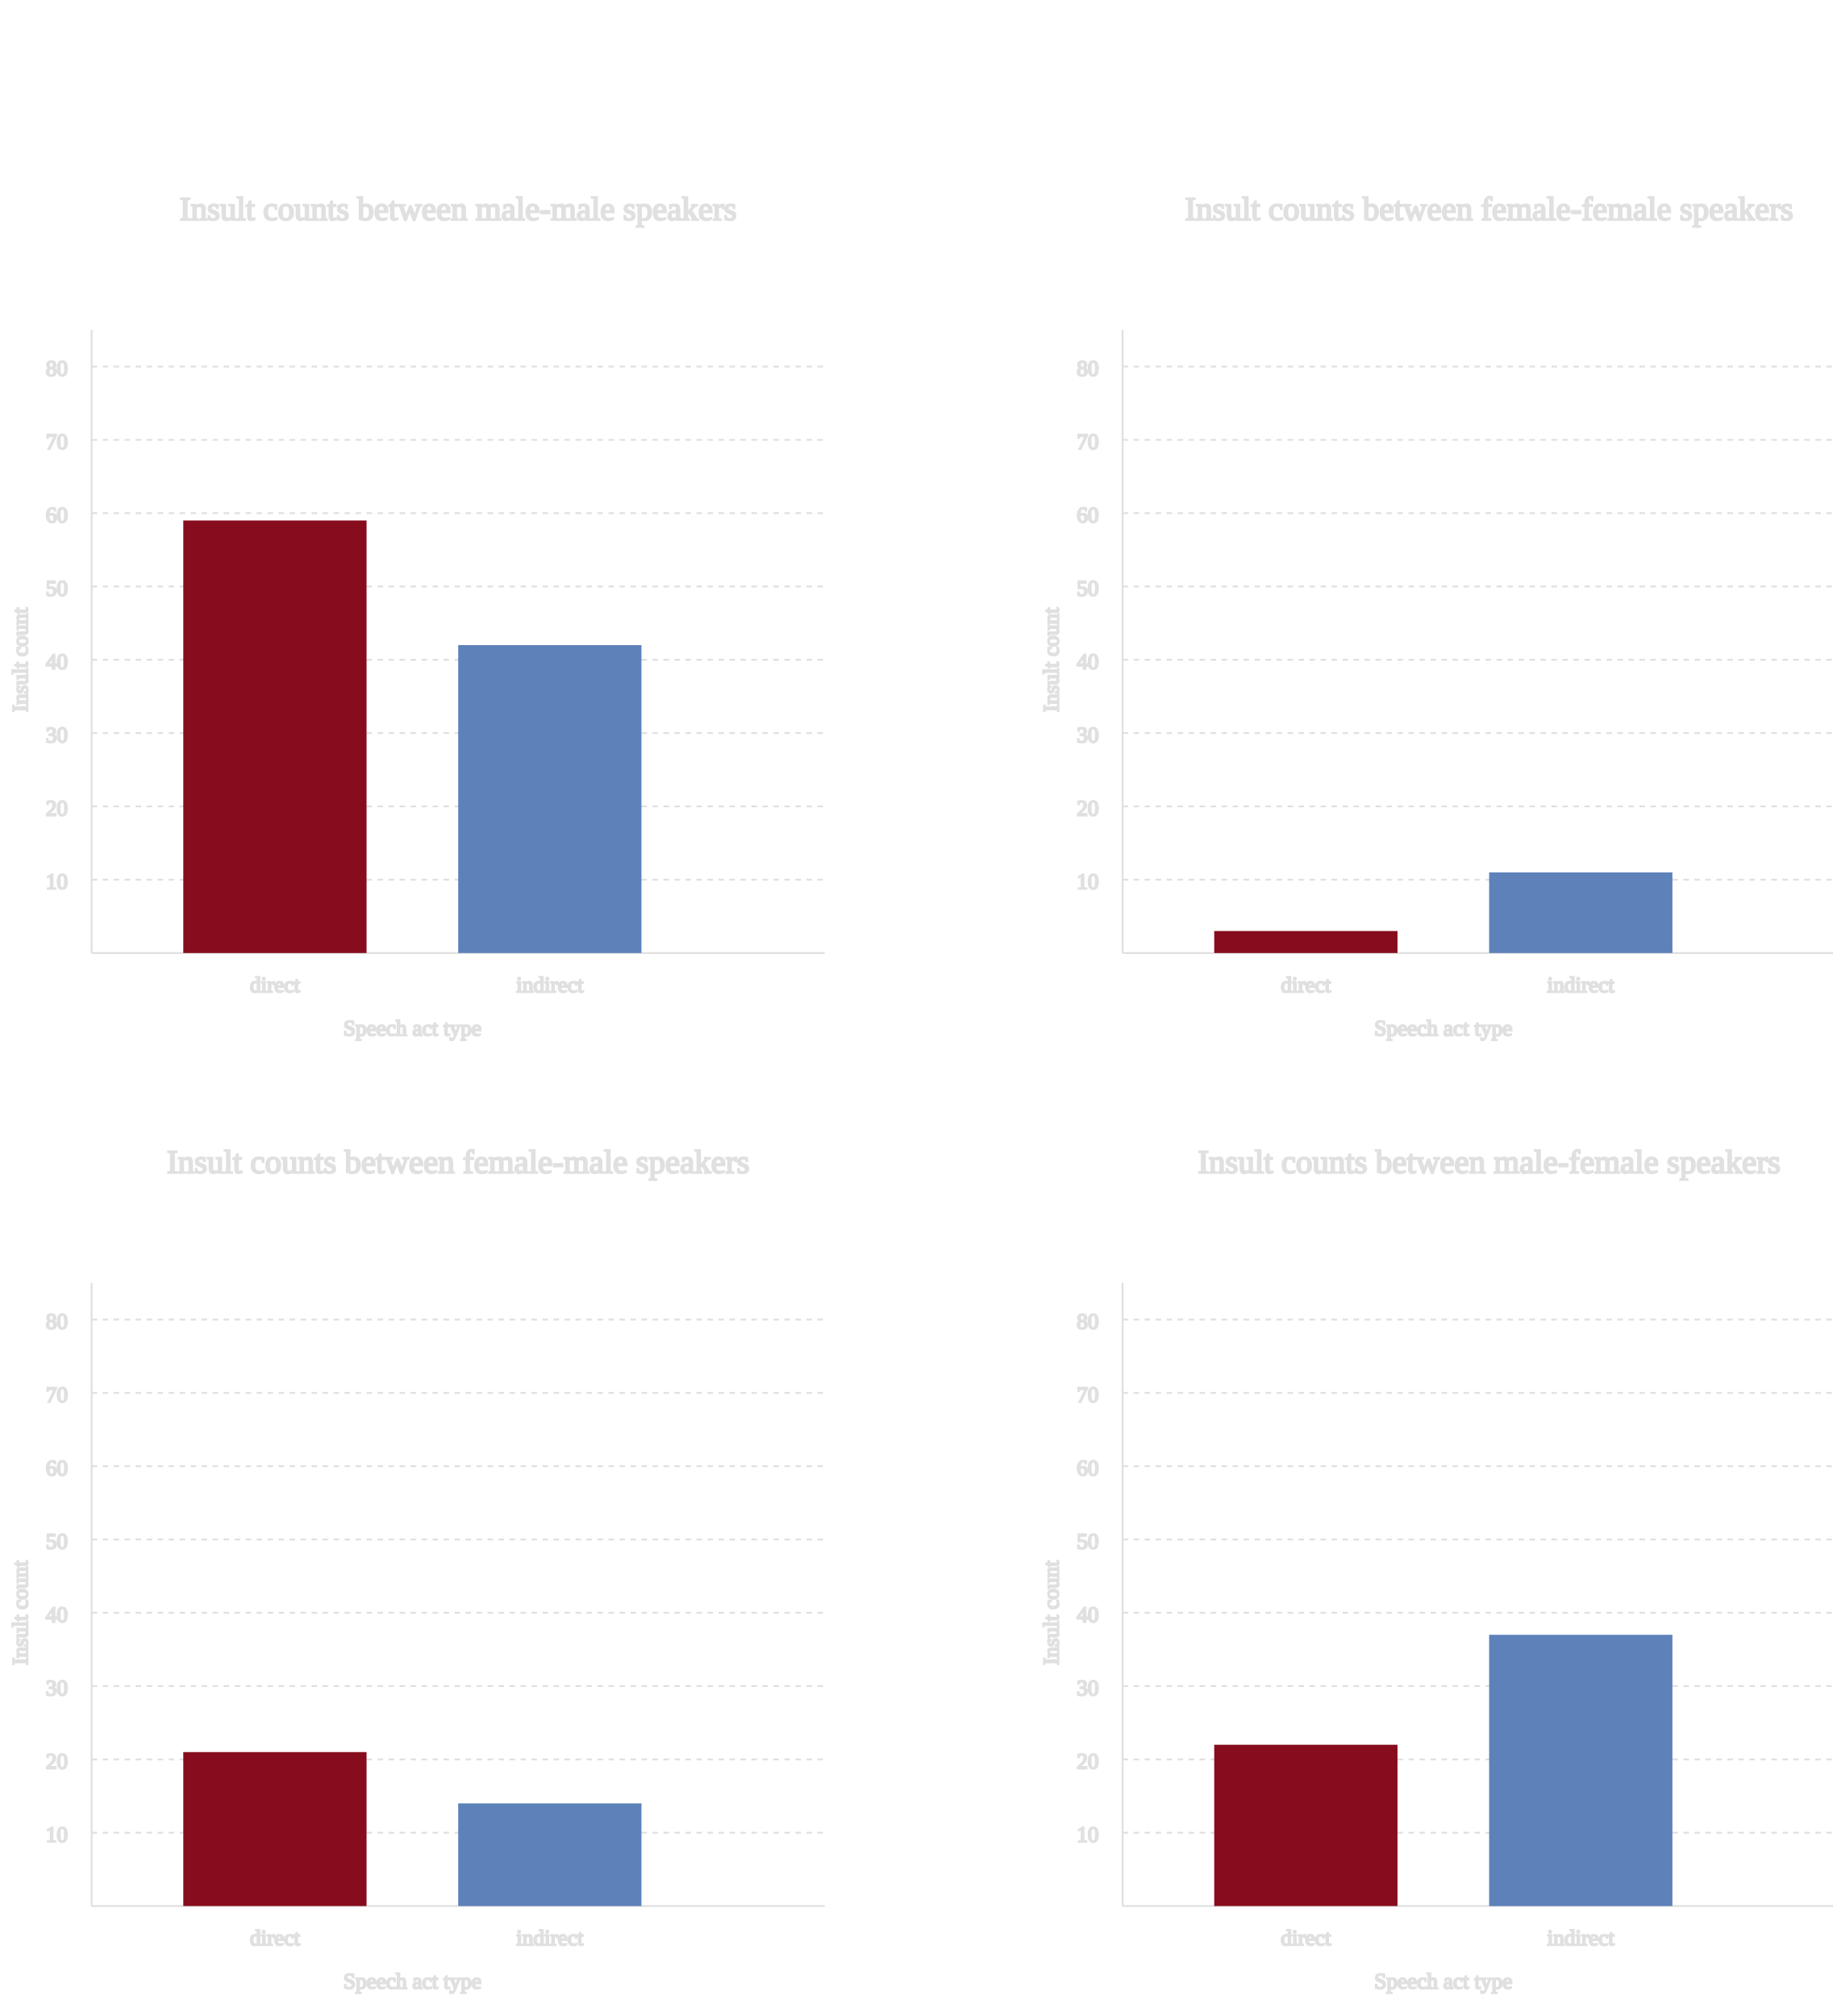
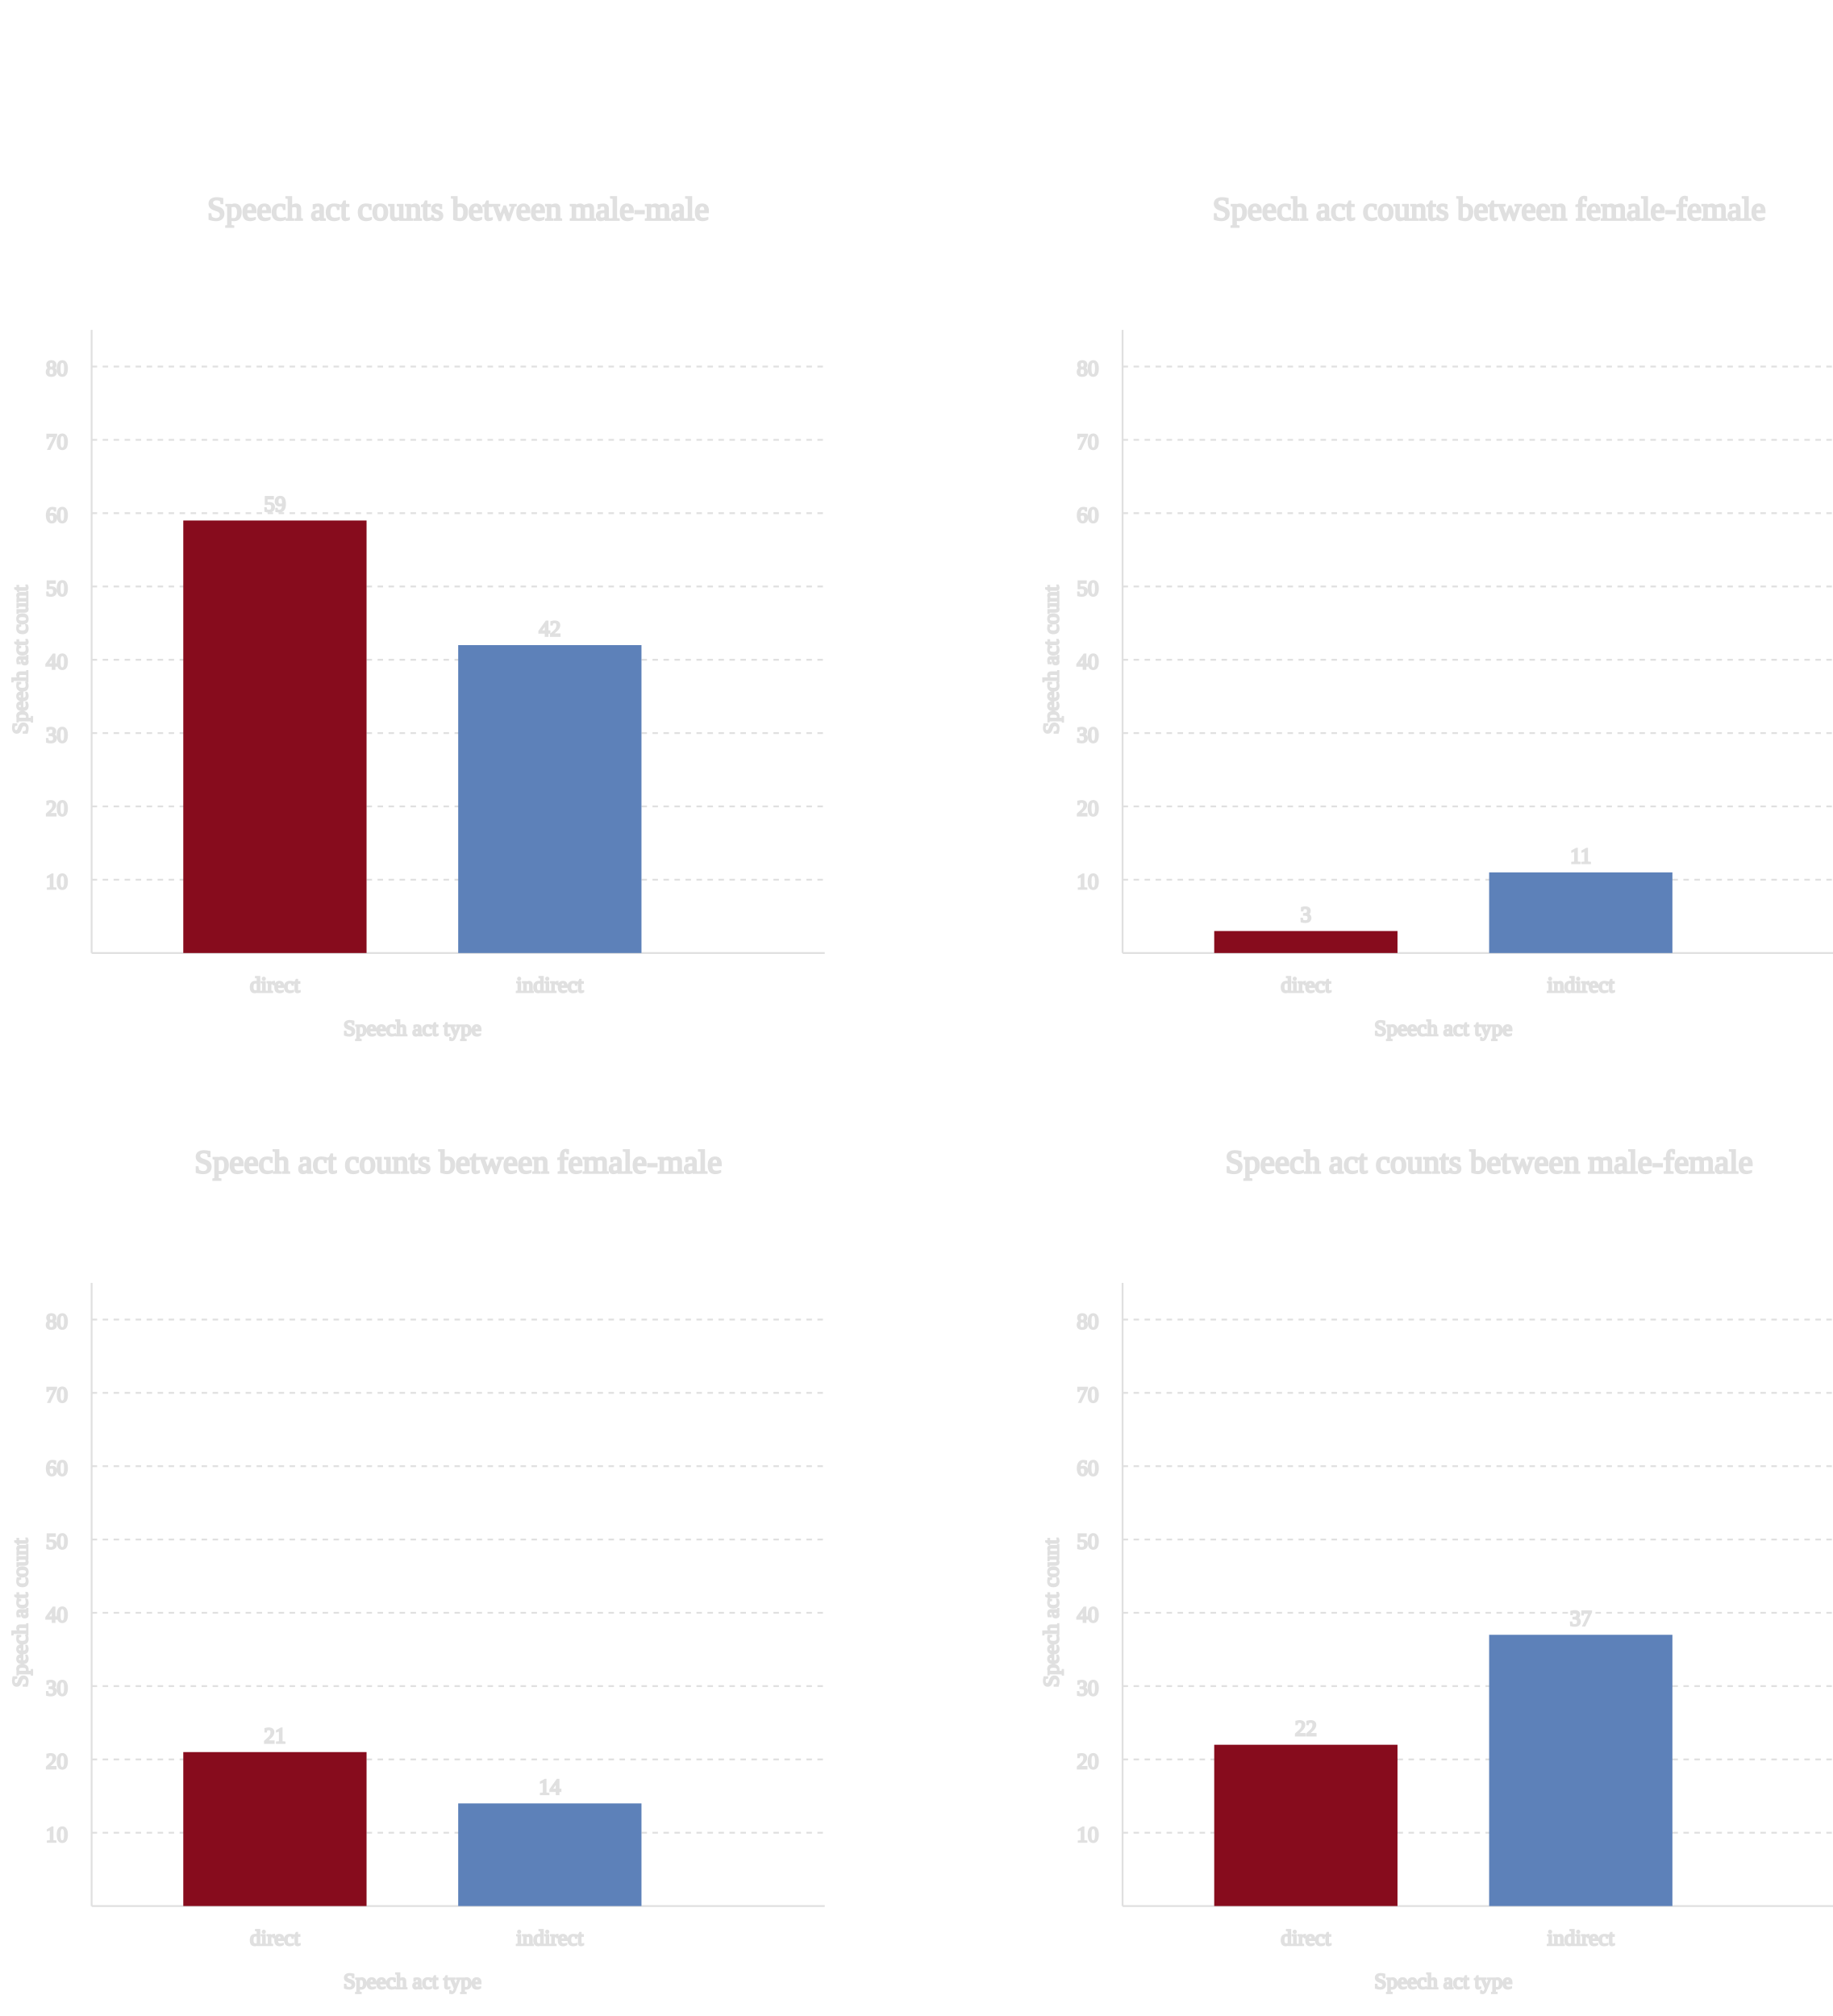
<svg xmlns="http://www.w3.org/2000/svg" viewBox="50 0 1000 1100" width="100%" class="speech_acts">
  <g transform="translate(50, 520)">
    <line x1="50" x2="450" y1="0" y2="0" stroke="#E0E0E0" />
    <line x1="50" x2="50" y1="0" y2="-340" stroke="#E0E0E0" />
    <line x1="50" y1="-40" x2="450" y2="-40" stroke="#E0E0E0" stroke-dasharray="3" />
    <text x="25" y="-35" stroke="#E0E0E0" fill="#E0E0E0">10</text>
    <line x1="50" y1="-80" x2="450" y2="-80" stroke="#E0E0E0" stroke-dasharray="3" />
    <text x="25" y="-75" stroke="#E0E0E0" fill="#E0E0E0">20</text>
    <line x1="50" y1="-120" x2="450" y2="-120" stroke="#E0E0E0" stroke-dasharray="3" />
    <text x="25" y="-115" stroke="#E0E0E0" fill="#E0E0E0">30</text>
    <line x1="50" y1="-160" x2="450" y2="-160" stroke="#E0E0E0" stroke-dasharray="3" />
    <text x="25" y="-155" stroke="#E0E0E0" fill="#E0E0E0">40</text>
    <line x1="50" y1="-200" x2="450" y2="-200" stroke="#E0E0E0" stroke-dasharray="3" />
    <text x="25" y="-195" stroke="#E0E0E0" fill="#E0E0E0">50</text>
    <line x1="50" y1="-240" x2="450" y2="-240" stroke="#E0E0E0" stroke-dasharray="3" />
    <text x="25" y="-235" stroke="#E0E0E0" fill="#E0E0E0">60</text>
    <line x1="50" y1="-280" x2="450" y2="-280" stroke="#E0E0E0" stroke-dasharray="3" />
    <text x="25" y="-275" stroke="#E0E0E0" fill="#E0E0E0">70</text>
    <line x1="50" y1="-320" x2="450" y2="-320" stroke="#E0E0E0" stroke-dasharray="3" />
    <text x="25" y="-315" stroke="#E0E0E0" fill="#E0E0E0">80</text>
-     <text x="250" y="-400" font-size="18" text-anchor="middle" stroke="#E0E0E0" fill="#E0E0E0">Insult
-                         counts between male-male speakers</text>
-     <text x="160" y="15" transform="rotate(-90)" text-anchor="middle" stroke="#E0E0E0" fill="#E0E0E0">Insult count</text>
+     <text x="250" y="-400" font-size="18" text-anchor="middle" stroke="#E0E0E0" fill="#E0E0E0">
+                         Speech act counts between male-male</text>
+     <text x="160" y="15" transform="rotate(-90)" text-anchor="middle" stroke="#E0E0E0" fill="#E0E0E0">Speech act count</text>
    <text x="225" y="45" text-anchor="middle" stroke="#E0E0E0" fill="#E0E0E0">Speech act type</text>
    <rect x="100" y="-236" width="100" height="236" fill="#870C1D" />
    <text x="150" y="21.333" text-anchor="middle" stroke="#E0E0E0" fill="#E0E0E0">direct</text>
+     <text x="150" y="-241" text-anchor="middle" stroke="#E0E0E0" fill="#E0E0E0">59</text>
    <rect x="250" y="-168" width="100" height="168" fill="#5D81B9" />
    <text x="300" y="21.333" text-anchor="middle" stroke="#E0E0E0" fill="#E0E0E0">indirect</text>
+     <text x="300" y="-173" text-anchor="middle" stroke="#E0E0E0" fill="#E0E0E0">42</text>
  </g>
  <g transform="translate(612.5, 1040)">
    <line x1="50" x2="450" y1="0" y2="0" stroke="#E0E0E0" />
    <line x1="50" x2="50" y1="0" y2="-340" stroke="#E0E0E0" />
    <line x1="50" y1="-40" x2="450" y2="-40" stroke="#E0E0E0" stroke-dasharray="3" />
    <text x="25" y="-35" stroke="#E0E0E0" fill="#E0E0E0">10</text>
    <line x1="50" y1="-80" x2="450" y2="-80" stroke="#E0E0E0" stroke-dasharray="3" />
    <text x="25" y="-75" stroke="#E0E0E0" fill="#E0E0E0">20</text>
    <line x1="50" y1="-120" x2="450" y2="-120" stroke="#E0E0E0" stroke-dasharray="3" />
    <text x="25" y="-115" stroke="#E0E0E0" fill="#E0E0E0">30</text>
    <line x1="50" y1="-160" x2="450" y2="-160" stroke="#E0E0E0" stroke-dasharray="3" />
    <text x="25" y="-155" stroke="#E0E0E0" fill="#E0E0E0">40</text>
    <line x1="50" y1="-200" x2="450" y2="-200" stroke="#E0E0E0" stroke-dasharray="3" />
    <text x="25" y="-195" stroke="#E0E0E0" fill="#E0E0E0">50</text>
    <line x1="50" y1="-240" x2="450" y2="-240" stroke="#E0E0E0" stroke-dasharray="3" />
    <text x="25" y="-235" stroke="#E0E0E0" fill="#E0E0E0">60</text>
    <line x1="50" y1="-280" x2="450" y2="-280" stroke="#E0E0E0" stroke-dasharray="3" />
    <text x="25" y="-275" stroke="#E0E0E0" fill="#E0E0E0">70</text>
    <line x1="50" y1="-320" x2="450" y2="-320" stroke="#E0E0E0" stroke-dasharray="3" />
    <text x="25" y="-315" stroke="#E0E0E0" fill="#E0E0E0">80</text>
-     <text x="250" y="-400" font-size="18" text-anchor="middle" stroke="#E0E0E0" fill="#E0E0E0">Insult
-                         counts between male-female speakers</text>
-     <text x="160" y="15" transform="rotate(-90)" text-anchor="middle" stroke="#E0E0E0" fill="#E0E0E0">Insult count</text>
+     <text x="250" y="-400" font-size="18" text-anchor="middle" stroke="#E0E0E0" fill="#E0E0E0">
+                         Speech act counts between male-female</text>
+     <text x="160" y="15" transform="rotate(-90)" text-anchor="middle" stroke="#E0E0E0" fill="#E0E0E0">Speech act count</text>
    <text x="225" y="45" text-anchor="middle" stroke="#E0E0E0" fill="#E0E0E0">Speech act type</text>
    <rect x="100" y="-88" width="100" height="88" fill="#870C1D" />
    <text x="150" y="21.333" text-anchor="middle" stroke="#E0E0E0" fill="#E0E0E0">direct</text>
+     <text x="150" y="-93" text-anchor="middle" stroke="#E0E0E0" fill="#E0E0E0">22</text>
    <rect x="250" y="-148" width="100" height="148" fill="#5D81B9" />
    <text x="300" y="21.333" text-anchor="middle" stroke="#E0E0E0" fill="#E0E0E0">indirect</text>
+     <text x="300" y="-153" text-anchor="middle" stroke="#E0E0E0" fill="#E0E0E0">37</text>
  </g>
  <g transform="translate(50, 1040)">
    <line x1="50" x2="450" y1="0" y2="0" stroke="#E0E0E0" />
    <line x1="50" x2="50" y1="0" y2="-340" stroke="#E0E0E0" />
    <line x1="50" y1="-40" x2="450" y2="-40" stroke="#E0E0E0" stroke-dasharray="3" />
    <text x="25" y="-35" stroke="#E0E0E0" fill="#E0E0E0">10</text>
    <line x1="50" y1="-80" x2="450" y2="-80" stroke="#E0E0E0" stroke-dasharray="3" />
    <text x="25" y="-75" stroke="#E0E0E0" fill="#E0E0E0">20</text>
    <line x1="50" y1="-120" x2="450" y2="-120" stroke="#E0E0E0" stroke-dasharray="3" />
    <text x="25" y="-115" stroke="#E0E0E0" fill="#E0E0E0">30</text>
    <line x1="50" y1="-160" x2="450" y2="-160" stroke="#E0E0E0" stroke-dasharray="3" />
    <text x="25" y="-155" stroke="#E0E0E0" fill="#E0E0E0">40</text>
    <line x1="50" y1="-200" x2="450" y2="-200" stroke="#E0E0E0" stroke-dasharray="3" />
    <text x="25" y="-195" stroke="#E0E0E0" fill="#E0E0E0">50</text>
    <line x1="50" y1="-240" x2="450" y2="-240" stroke="#E0E0E0" stroke-dasharray="3" />
    <text x="25" y="-235" stroke="#E0E0E0" fill="#E0E0E0">60</text>
    <line x1="50" y1="-280" x2="450" y2="-280" stroke="#E0E0E0" stroke-dasharray="3" />
    <text x="25" y="-275" stroke="#E0E0E0" fill="#E0E0E0">70</text>
    <line x1="50" y1="-320" x2="450" y2="-320" stroke="#E0E0E0" stroke-dasharray="3" />
    <text x="25" y="-315" stroke="#E0E0E0" fill="#E0E0E0">80</text>
-     <text x="250" y="-400" font-size="18" text-anchor="middle" stroke="#E0E0E0" fill="#E0E0E0">Insult
-                         counts between female-male speakers</text>
-     <text x="160" y="15" transform="rotate(-90)" text-anchor="middle" stroke="#E0E0E0" fill="#E0E0E0">Insult count</text>
+     <text x="250" y="-400" font-size="18" text-anchor="middle" stroke="#E0E0E0" fill="#E0E0E0">
+                         Speech act counts between female-male</text>
+     <text x="160" y="15" transform="rotate(-90)" text-anchor="middle" stroke="#E0E0E0" fill="#E0E0E0">Speech act count</text>
    <text x="225" y="45" text-anchor="middle" stroke="#E0E0E0" fill="#E0E0E0">Speech act type</text>
    <rect x="100" y="-84" width="100" height="84" fill="#870C1D" />
    <text x="150" y="21.333" text-anchor="middle" stroke="#E0E0E0" fill="#E0E0E0">direct</text>
+     <text x="150" y="-89" text-anchor="middle" stroke="#E0E0E0" fill="#E0E0E0">21</text>
    <rect x="250" y="-56" width="100" height="56" fill="#5D81B9" />
    <text x="300" y="21.333" text-anchor="middle" stroke="#E0E0E0" fill="#E0E0E0">indirect</text>
+     <text x="300" y="-61" text-anchor="middle" stroke="#E0E0E0" fill="#E0E0E0">14</text>
  </g>
  <g transform="translate(612.5, 520)">
    <line x1="50" x2="450" y1="0" y2="0" stroke="#E0E0E0" />
    <line x1="50" x2="50" y1="0" y2="-340" stroke="#E0E0E0" />
    <line x1="50" y1="-40" x2="450" y2="-40" stroke="#E0E0E0" stroke-dasharray="3" />
    <text x="25" y="-35" stroke="#E0E0E0" fill="#E0E0E0">10</text>
    <line x1="50" y1="-80" x2="450" y2="-80" stroke="#E0E0E0" stroke-dasharray="3" />
    <text x="25" y="-75" stroke="#E0E0E0" fill="#E0E0E0">20</text>
    <line x1="50" y1="-120" x2="450" y2="-120" stroke="#E0E0E0" stroke-dasharray="3" />
    <text x="25" y="-115" stroke="#E0E0E0" fill="#E0E0E0">30</text>
    <line x1="50" y1="-160" x2="450" y2="-160" stroke="#E0E0E0" stroke-dasharray="3" />
    <text x="25" y="-155" stroke="#E0E0E0" fill="#E0E0E0">40</text>
    <line x1="50" y1="-200" x2="450" y2="-200" stroke="#E0E0E0" stroke-dasharray="3" />
    <text x="25" y="-195" stroke="#E0E0E0" fill="#E0E0E0">50</text>
    <line x1="50" y1="-240" x2="450" y2="-240" stroke="#E0E0E0" stroke-dasharray="3" />
    <text x="25" y="-235" stroke="#E0E0E0" fill="#E0E0E0">60</text>
    <line x1="50" y1="-280" x2="450" y2="-280" stroke="#E0E0E0" stroke-dasharray="3" />
    <text x="25" y="-275" stroke="#E0E0E0" fill="#E0E0E0">70</text>
    <line x1="50" y1="-320" x2="450" y2="-320" stroke="#E0E0E0" stroke-dasharray="3" />
    <text x="25" y="-315" stroke="#E0E0E0" fill="#E0E0E0">80</text>
-     <text x="250" y="-400" font-size="18" text-anchor="middle" stroke="#E0E0E0" fill="#E0E0E0">Insult
-                         counts between female-female speakers</text>
-     <text x="160" y="15" transform="rotate(-90)" text-anchor="middle" stroke="#E0E0E0" fill="#E0E0E0">Insult count</text>
+     <text x="250" y="-400" font-size="18" text-anchor="middle" stroke="#E0E0E0" fill="#E0E0E0">
+                         Speech act counts between female-female</text>
+     <text x="160" y="15" transform="rotate(-90)" text-anchor="middle" stroke="#E0E0E0" fill="#E0E0E0">Speech act count</text>
    <text x="225" y="45" text-anchor="middle" stroke="#E0E0E0" fill="#E0E0E0">Speech act type</text>
    <rect x="100" y="-12" width="100" height="12" fill="#870C1D" />
    <text x="150" y="21.333" text-anchor="middle" stroke="#E0E0E0" fill="#E0E0E0">direct</text>
+     <text x="150" y="-17" text-anchor="middle" stroke="#E0E0E0" fill="#E0E0E0">3</text>
    <rect x="250" y="-44" width="100" height="44" fill="#5D81B9" />
    <text x="300" y="21.333" text-anchor="middle" stroke="#E0E0E0" fill="#E0E0E0">indirect</text>
+     <text x="300" y="-49" text-anchor="middle" stroke="#E0E0E0" fill="#E0E0E0">11</text>
  </g>
</svg>
